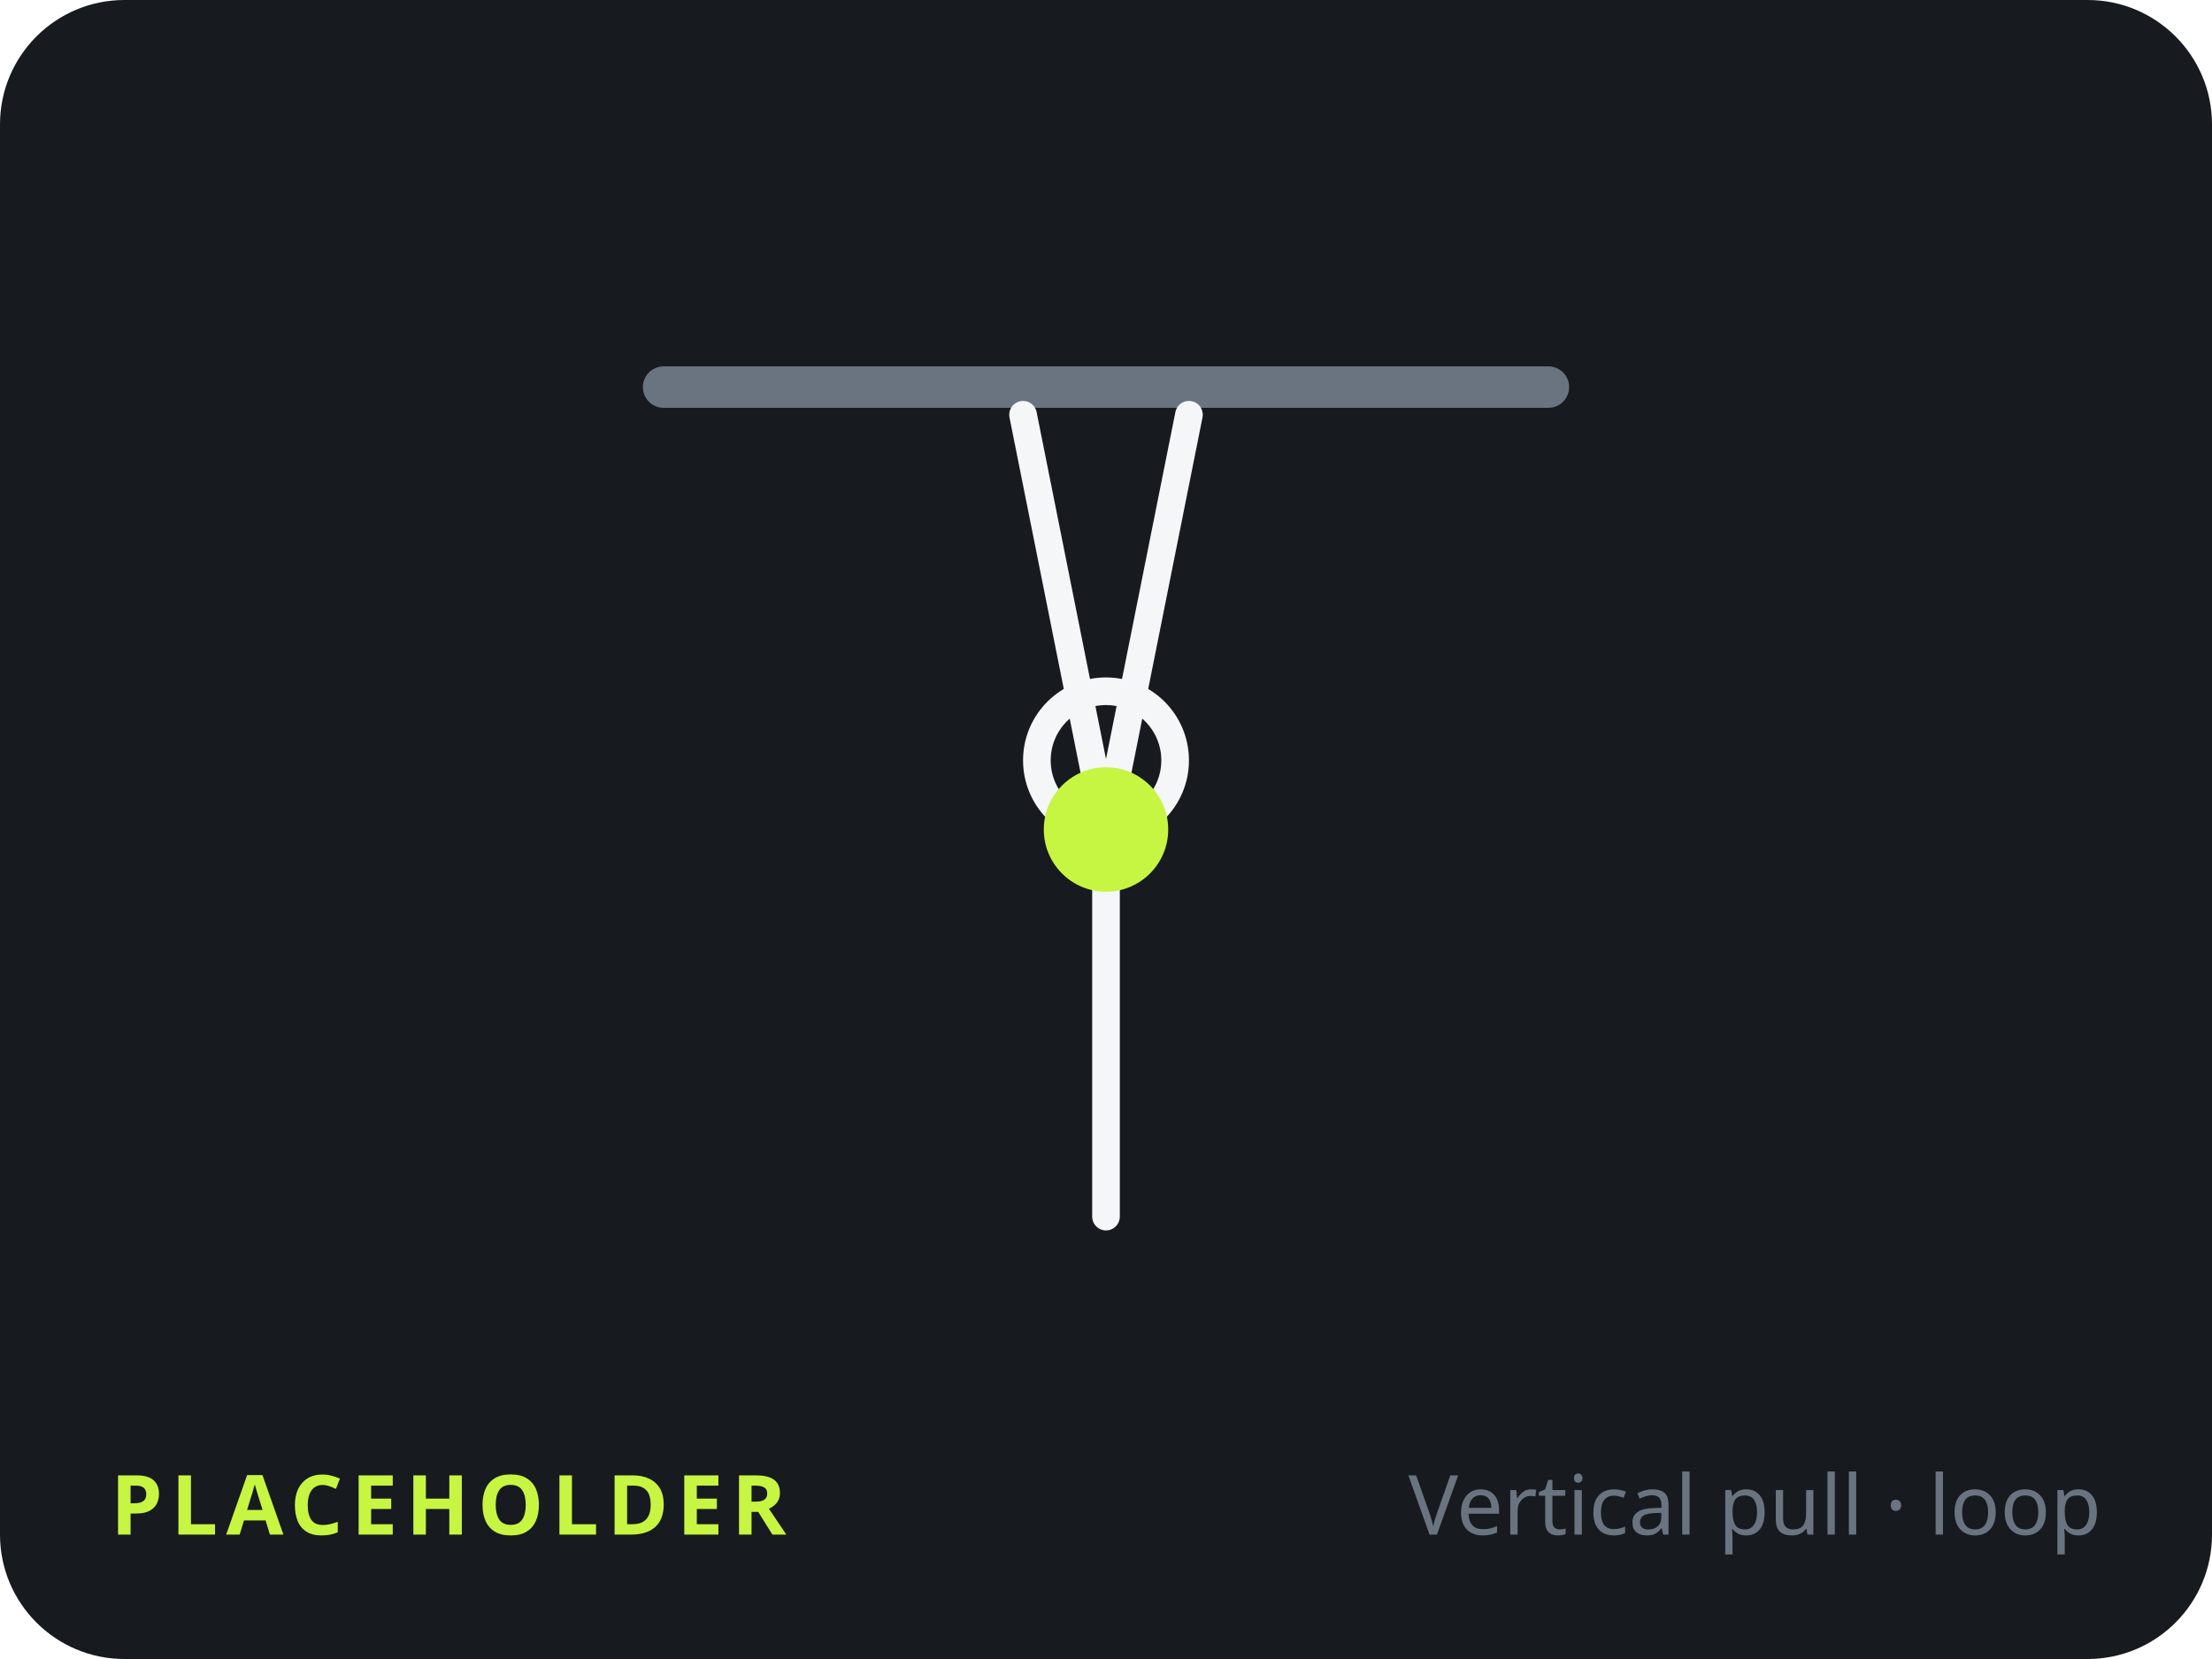
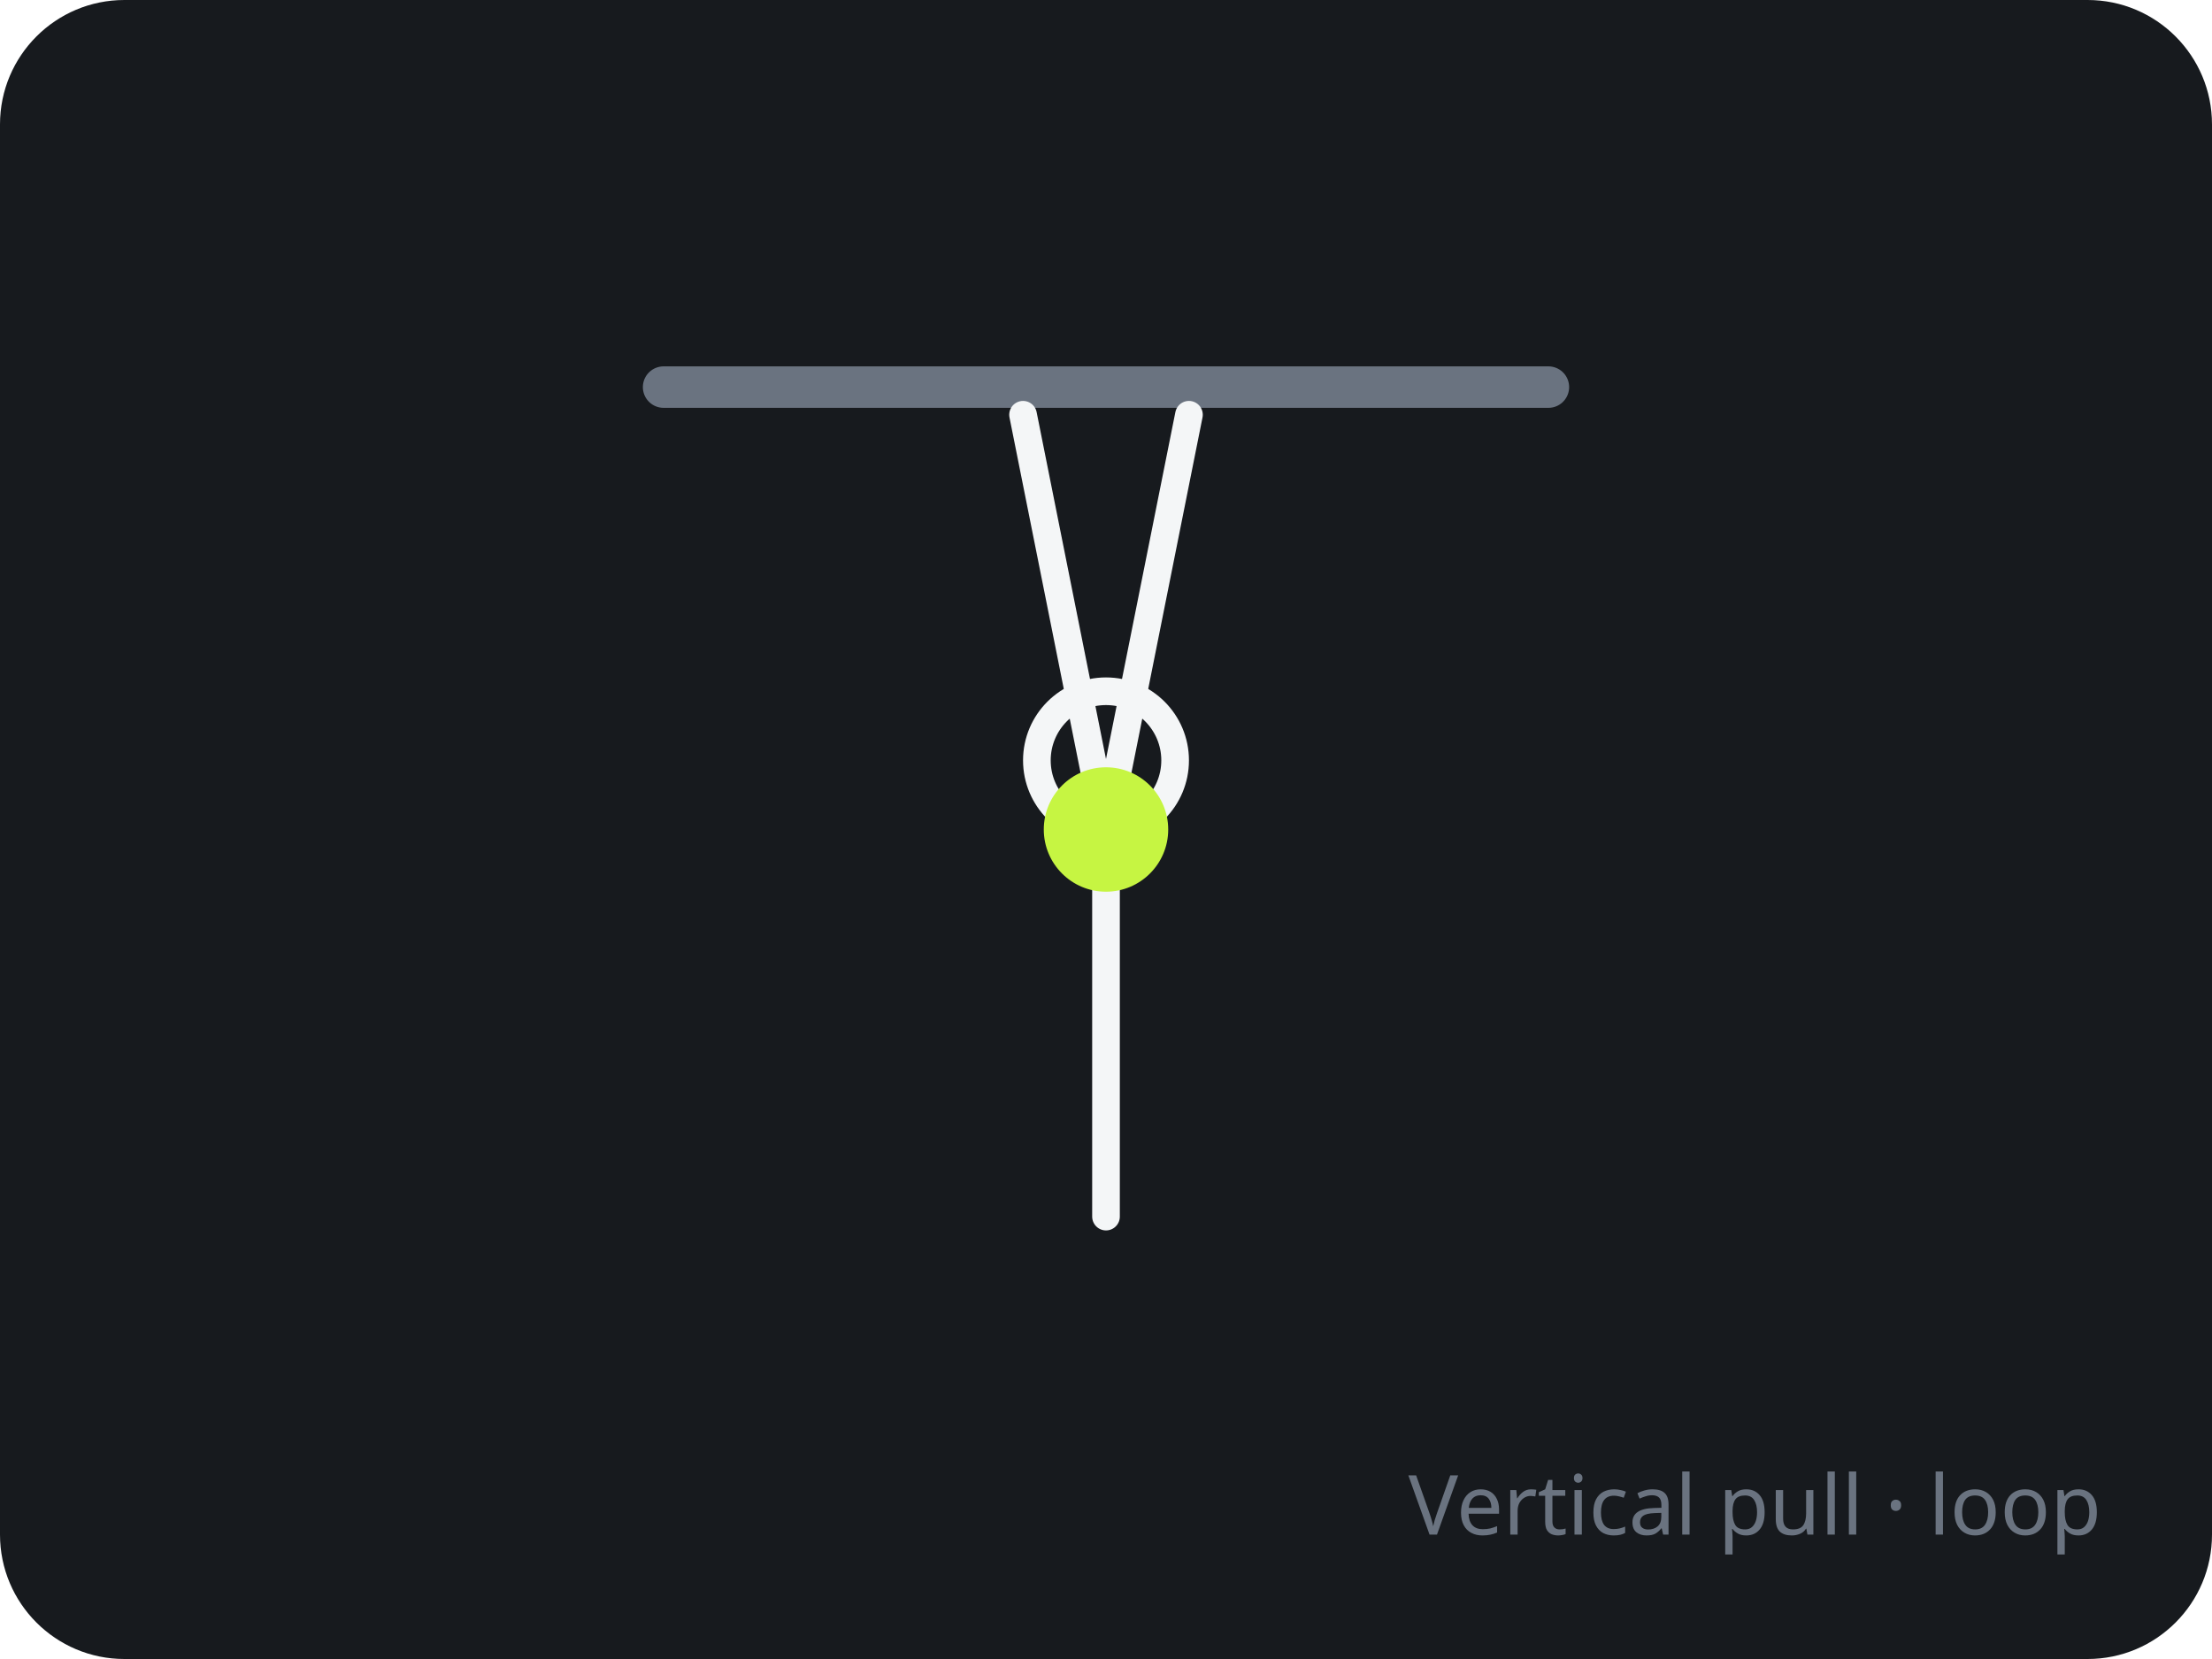
- <svg xmlns="http://www.w3.org/2000/svg" viewBox="0 0 320 240" width="320" height="240" role="img" aria-label="Placeholder demonstration: Vertical pull">
+ <svg xmlns="http://www.w3.org/2000/svg" viewBox="0 0 320 240" width="320" height="240" role="img" aria-label="Diagram: Vertical pull">
  <rect width="320" height="240" rx="18" fill="#171a1e" />
  <path d="M96 56 H224" stroke="#6a7380" stroke-width="6" stroke-linecap="round" />
  <circle cx="160" cy="110" r="10" stroke="#f4f6f7" stroke-width="4" stroke-linecap="round" fill="none" />
  <path d="M160 120 V176 M148 60 L160 120 M172 60 L160 120" stroke="#f4f6f7" stroke-width="4" stroke-linecap="round" fill="none" />
  <g>
    <animateTransform attributeName="transform" type="translate" values="0 0; 0 -34; 0 0" keyTimes="0; 0.5; 1" dur="1.8s" calcMode="spline" keySplines="0.4 0 0.6 1; 0.4 0 0.6 1" repeatCount="indefinite" />
    <circle cx="160" cy="120" r="9" fill="#c6f542" />
  </g>
-   <text x="16" y="222" font-family="system-ui, sans-serif" font-size="12" font-weight="700" fill="#c6f542" letter-spacing="1.2">PLACEHOLDER</text>
  <text x="304" y="222" text-anchor="end" font-family="system-ui, sans-serif" font-size="12" fill="#6a7380">Vertical pull · loop</text>
</svg>
